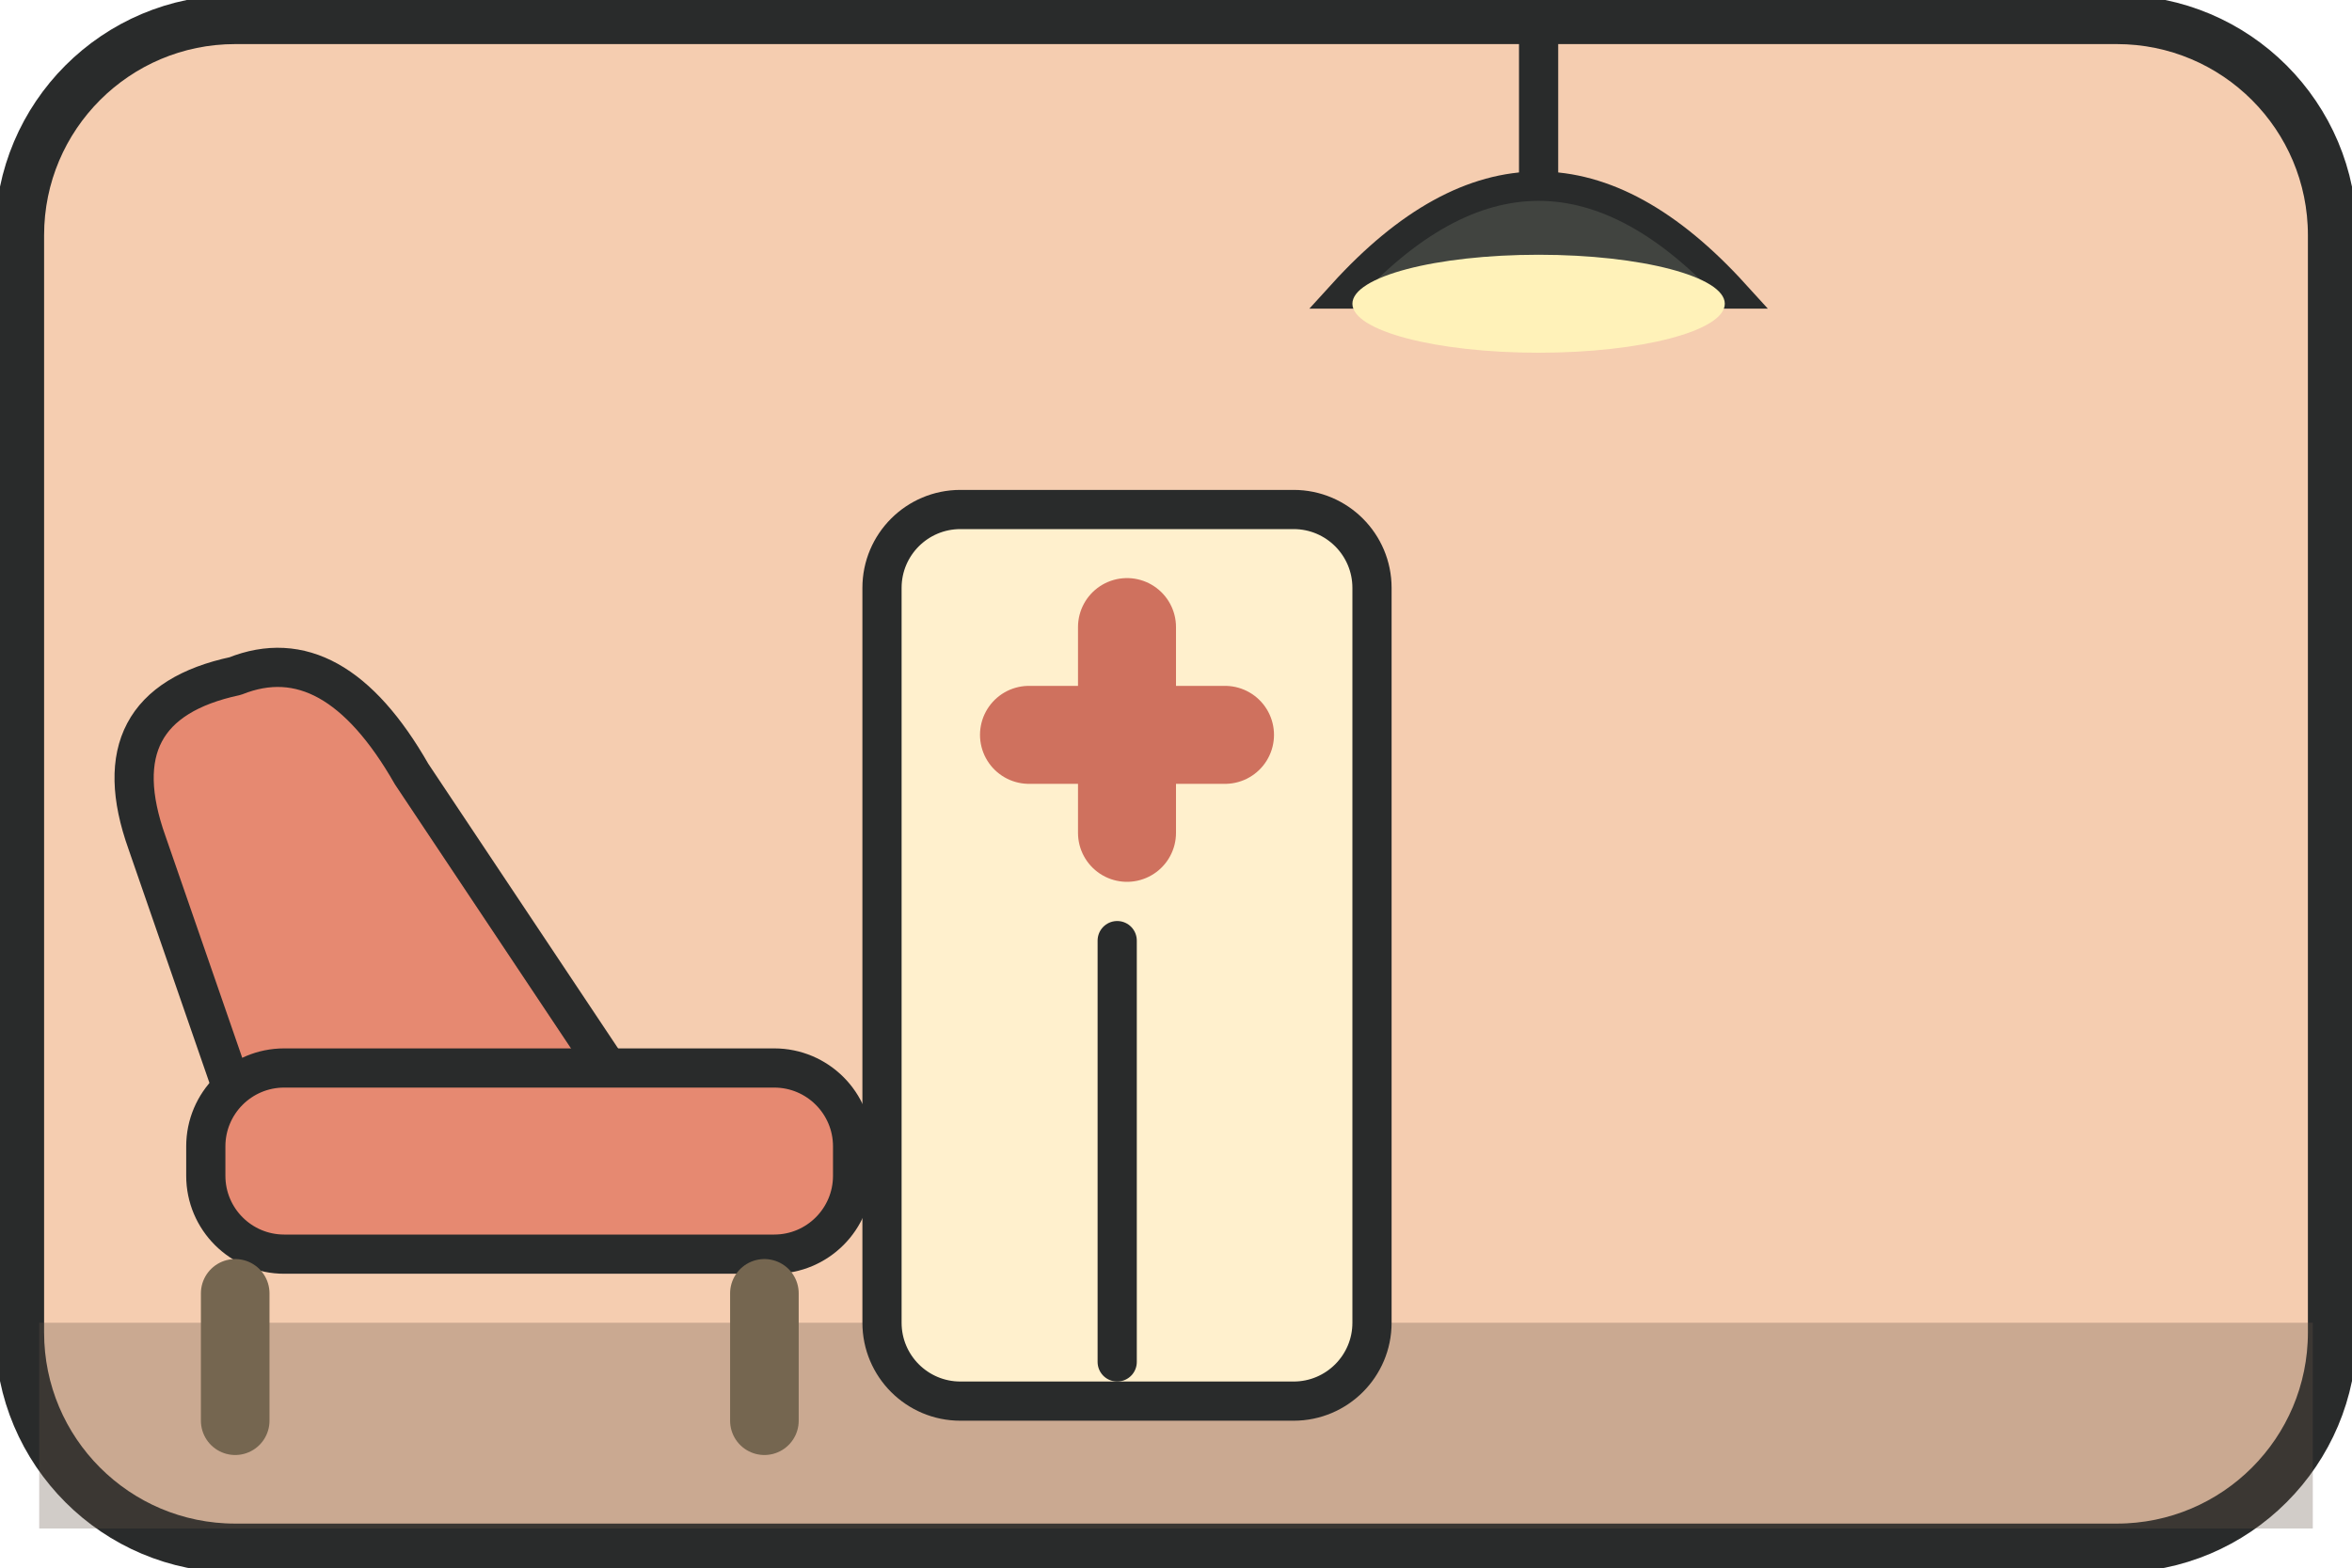
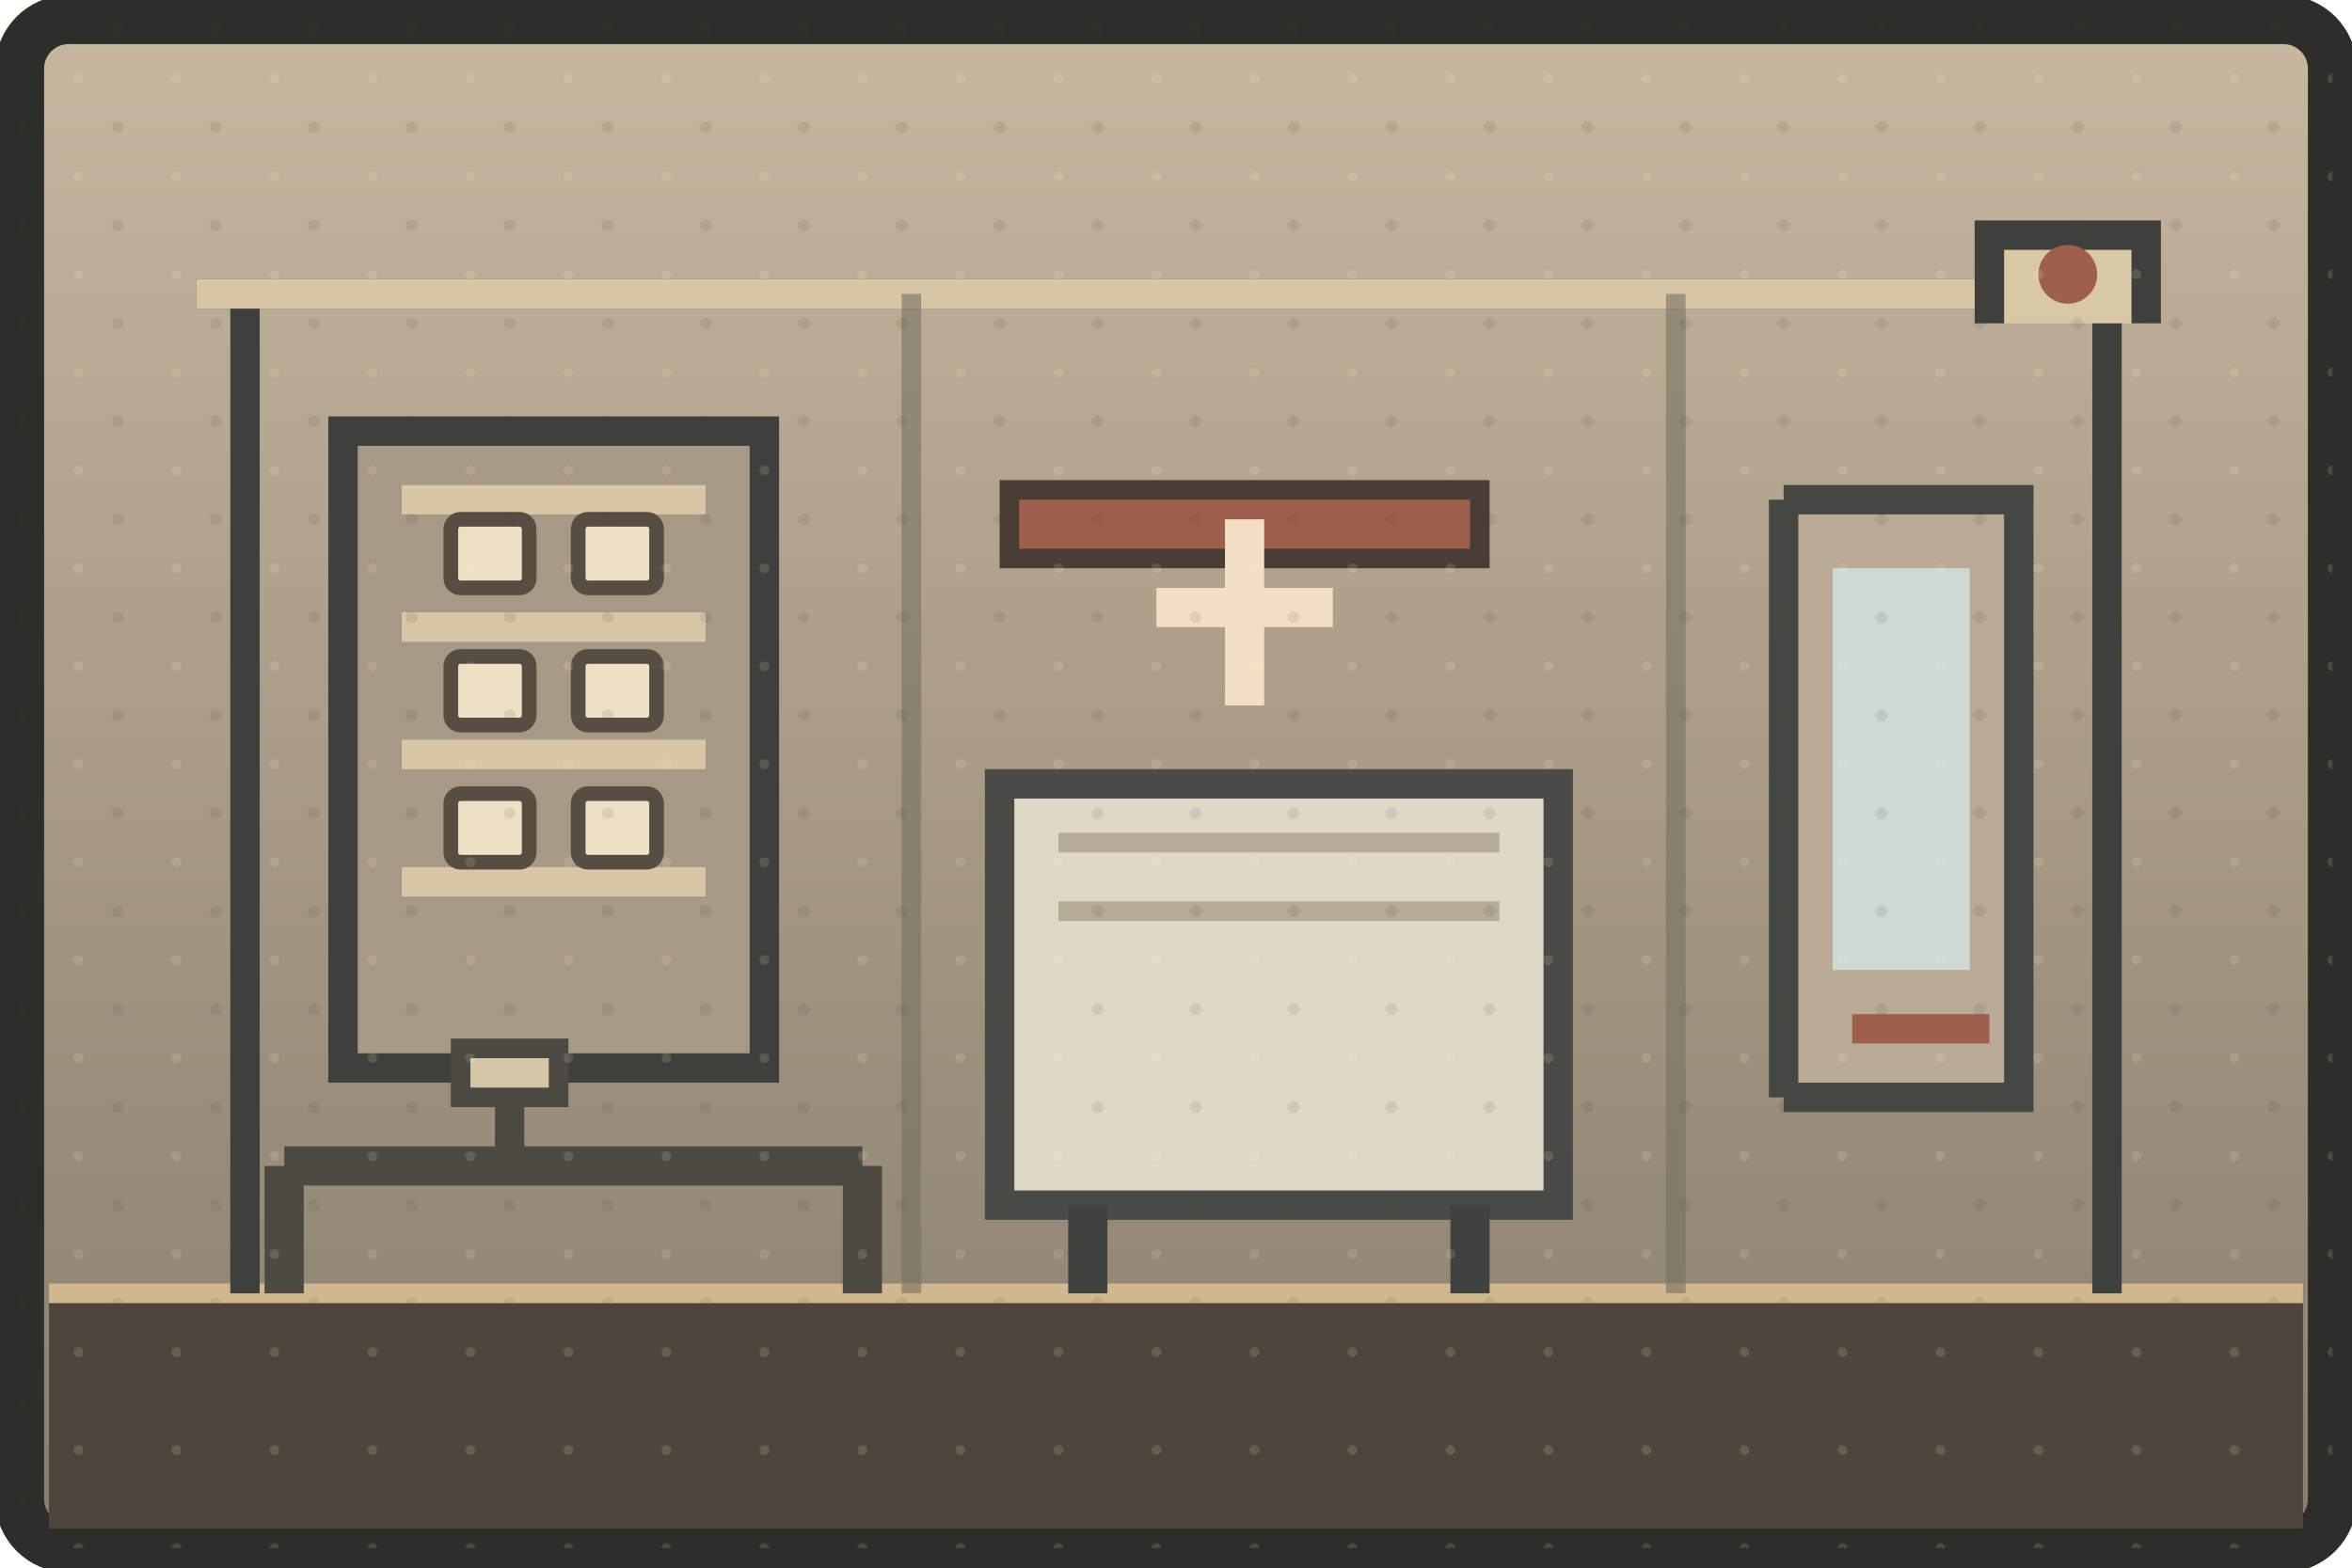
<svg xmlns="http://www.w3.org/2000/svg" viewBox="0 0 240 160">
-   <rect x="2" y="2" width="236" height="156" rx="22" fill="#f5cdb0" stroke="#292b2b" stroke-width="5" />
-   <path d="M4 135H236V156H4Z" fill="#665347" opacity=".3" />
-   <path d="M157 2V24" stroke="#292b2b" stroke-width="4" />
-   <path d="M137 30Q157 8 177 30Z" fill="#414440" stroke="#292b2b" stroke-width="3" />
-   <ellipse cx="157" cy="31" rx="19" ry="5" fill="#fff2b9" />
-   <g stroke="#292b2b" stroke-width="4" stroke-linejoin="round" stroke-linecap="round">
-     <rect x="90" y="52" width="50" height="91" rx="8" fill="#fff0cd" />
-     <path d="M114 96V139" fill="none" />
-     <path d="M115 64V85M105 75H125" stroke="#cf715e" stroke-width="10" />
-     <path d="M24 112L15 86Q10 72 24 69Q34 65 42 79L62 109" fill="#e68971" />
-     <rect x="21" y="109" width="66" height="19" rx="8" fill="#e68971" />
-     <path d="M24 132V145M78 132V145" stroke="#756650" stroke-width="7" />
+   <defs>
+     <linearGradient id="wall" x2="0" y2="1">
+       <stop stop-color="#c7b79f" />
+       <stop offset="1" stop-color="#887d6d" />
+     </linearGradient>
+     <pattern id="grain" width="10" height="10" patternUnits="userSpaceOnUse">
+       <circle cx="2" cy="3" r=".6" fill="#493e34" opacity=".16" />
+       <circle cx="8" cy="8" r=".5" fill="#fff0d0" opacity=".2" />
+     </pattern>
+   </defs>
+   <rect x="2" y="2" width="236" height="156" rx="5" fill="url(#wall)" stroke="#2d2d29" stroke-width="5" />
+   <path d="M5 132H235V156H5Z" fill="#4e463c" />
+   <path d="M5 132H235" stroke="#d0b78f" stroke-width="2" />
+   <path d="M20 30H220M25 30V132M215 30V132" stroke="#3d403c" stroke-width="3" />
+   <path d="M20 30H220" stroke="#d8c5a4" stroke-width="3" />
+   <path d="M93 30V132M171 30V132" stroke="#777161" stroke-width="2" opacity=".6" />
+   <rect x="35" y="44" width="43" height="65" fill="#a69986" stroke="#3d403c" stroke-width="3" />
+   <path d="M41 51H72M41 64H72M41 77H72M41 90H72" stroke="#d8c6a7" stroke-width="3" />
+   <g fill="#eee0c5" stroke="#574d42" stroke-width="1.5">
+     <rect x="46" y="53" width="8" height="7" rx="1" />
+     <rect x="59" y="53" width="8" height="7" rx="1" />
+     <rect x="46" y="67" width="8" height="7" rx="1" />
+     <rect x="59" y="67" width="8" height="7" rx="1" />
+     <rect x="46" y="81" width="8" height="7" rx="1" />
+     <rect x="59" y="81" width="8" height="7" rx="1" />
  </g>
+   <path d="M103 50H151V57H103Z" fill="#9e604d" stroke="#4a3d35" stroke-width="2" />
+   <path d="M127 53V72M118 62H136" stroke="#f2dfc4" stroke-width="4" />
+   <path d="M102 80H159V123H102Z" fill="#dfd8c7" stroke="#4a4b47" stroke-width="3" />
+   <path d="M108 86H153M108 93H153" stroke="#b6ab96" stroke-width="2" />
+   <path d="M111 123V132M150 123V132" stroke="#3f433f" stroke-width="4" />
+   <path d="M182 51V112M182 51H206V112H182" fill="#b8aa94" stroke="#454842" stroke-width="3" />
+   <path d="M187 58H201V99H187Z" fill="#d9edf0" opacity=".7" />
+   <path d="M189 105H203" stroke="#9e604d" stroke-width="3" />
+   <path d="M29 119H88M29 119V132M88 119V132" stroke="#4c4a43" stroke-width="4" />
+   <path d="M52 119V110" stroke="#4c4a43" stroke-width="3" />
+   <path d="M47 107H57V112H47Z" fill="#d5c6a8" stroke="#4c4a43" stroke-width="2" />
+   <path d="M203 33V24H219V33" fill="#d9c8a6" stroke="#3f403b" stroke-width="3" />
+   <circle cx="211" cy="28" r="3" fill="#9e604d" />
+   <rect x="2" y="2" width="236" height="156" rx="5" fill="url(#grain)" opacity=".7" />
</svg>
